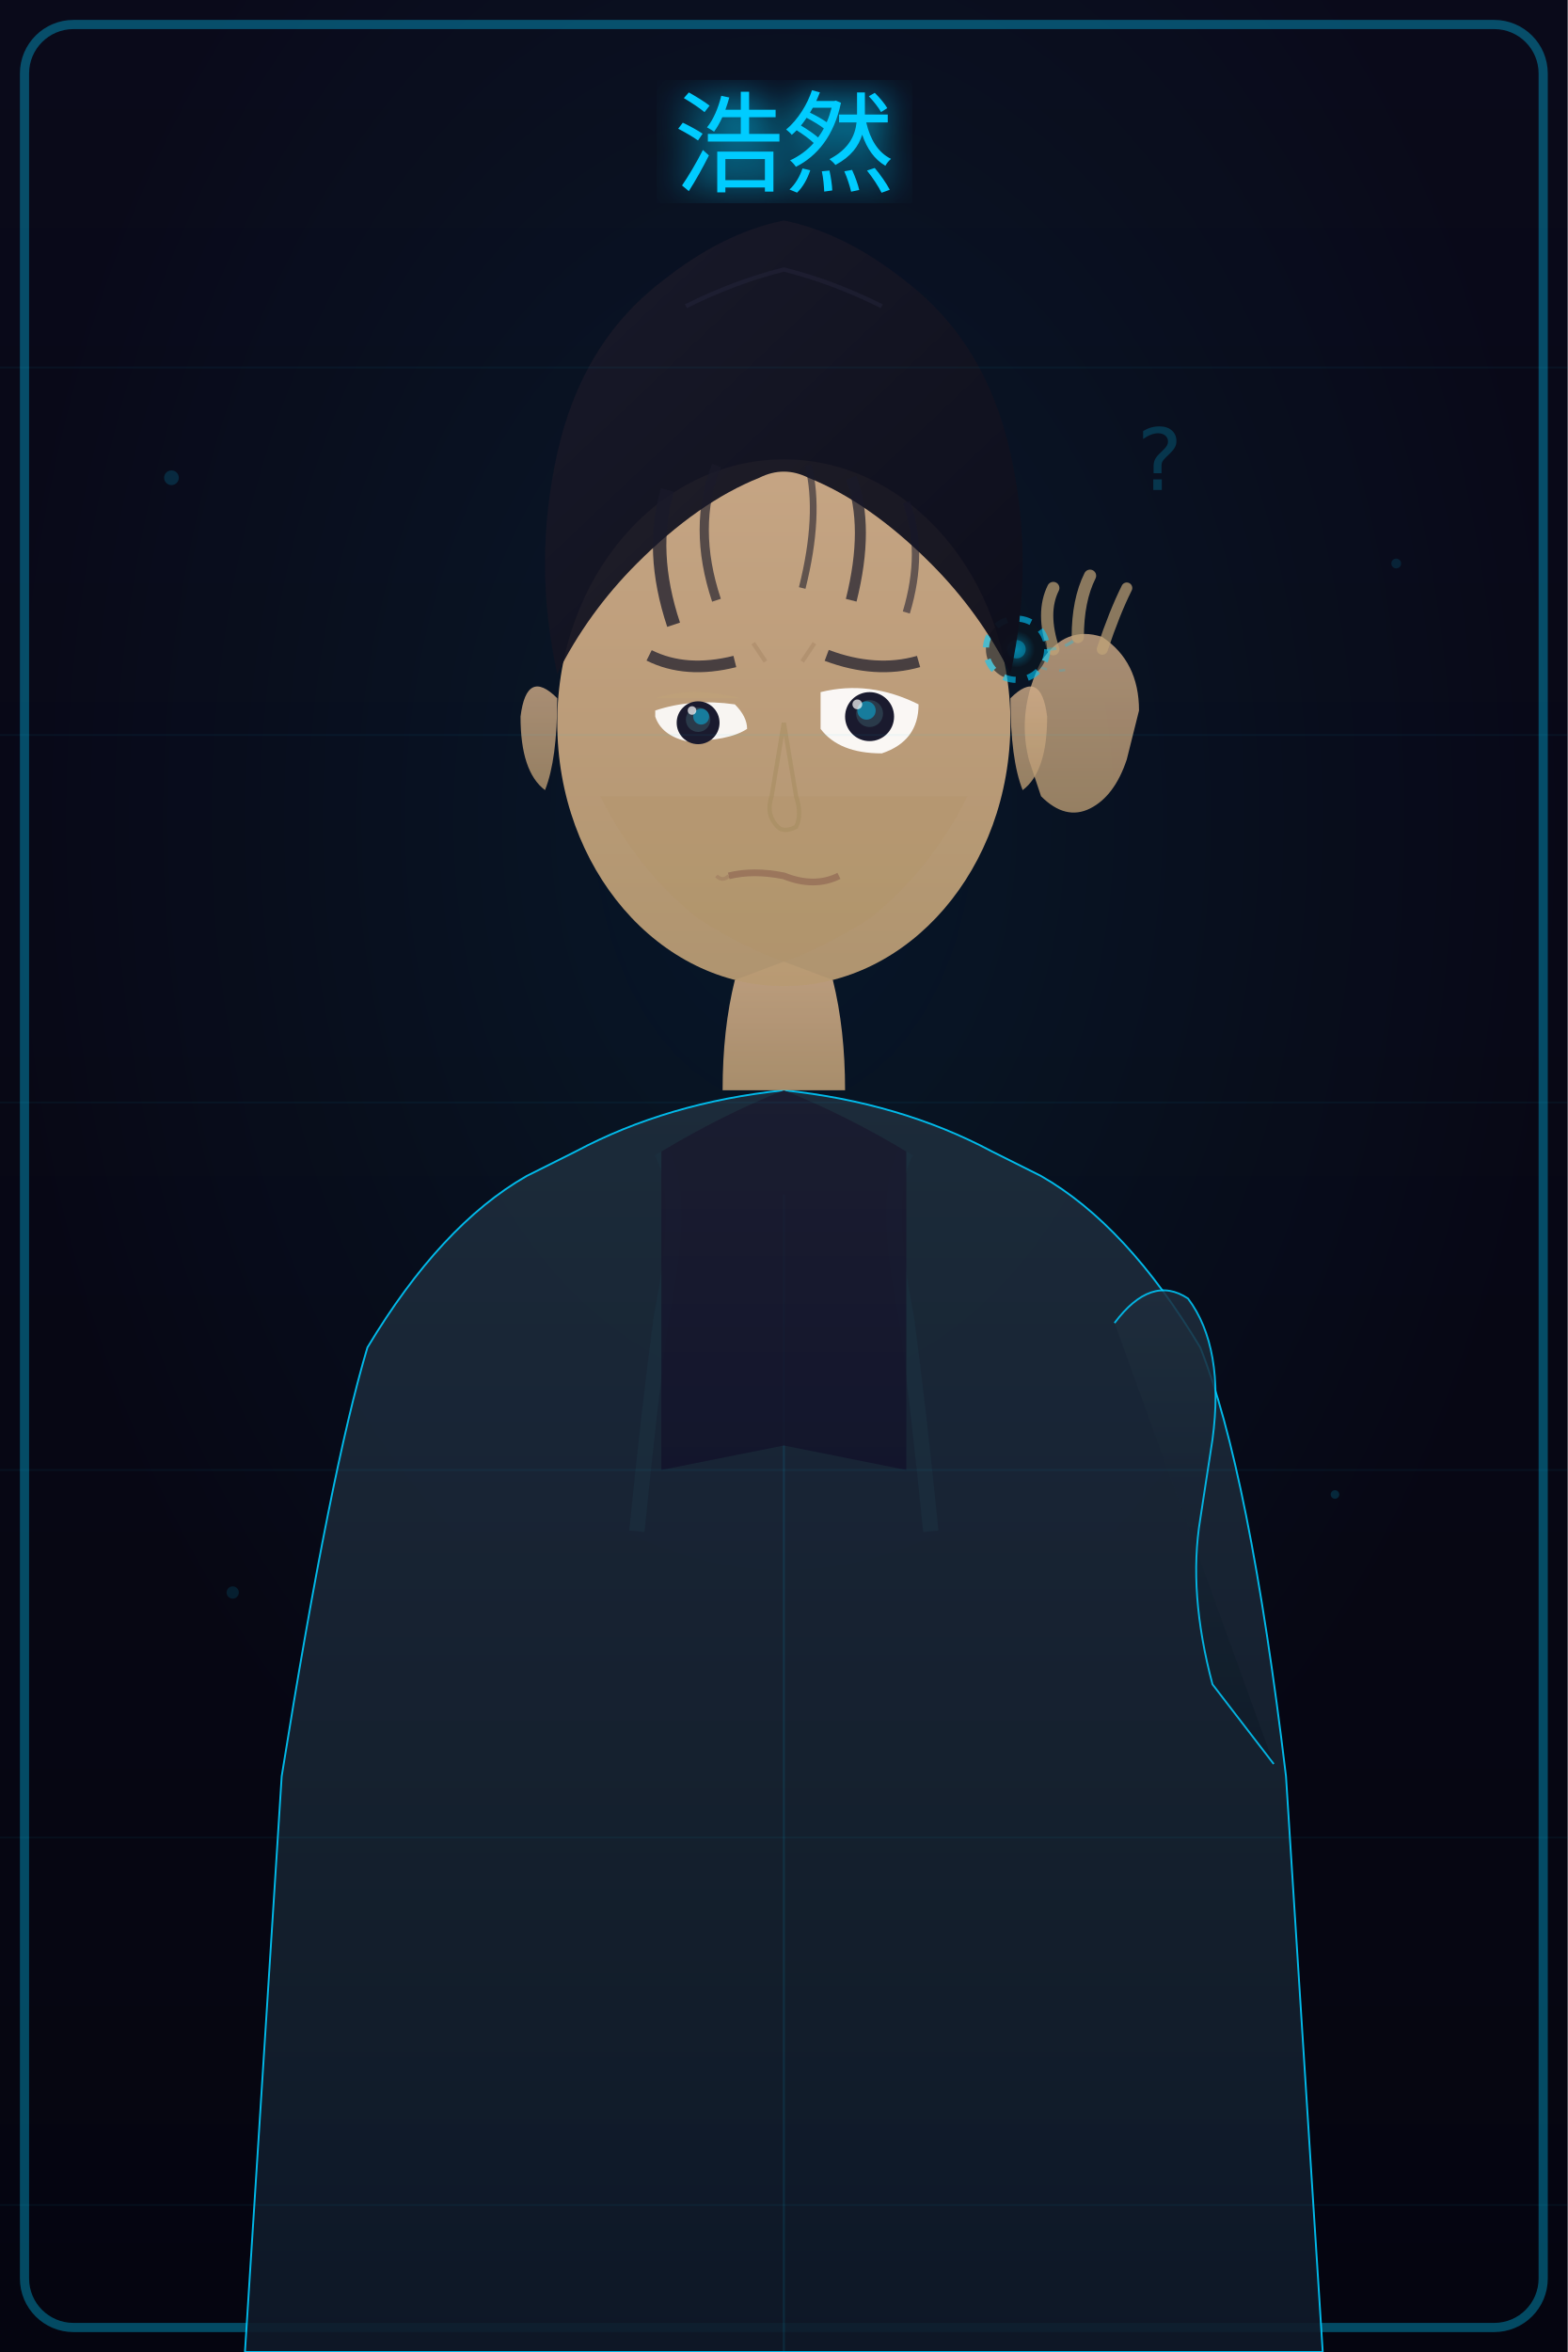
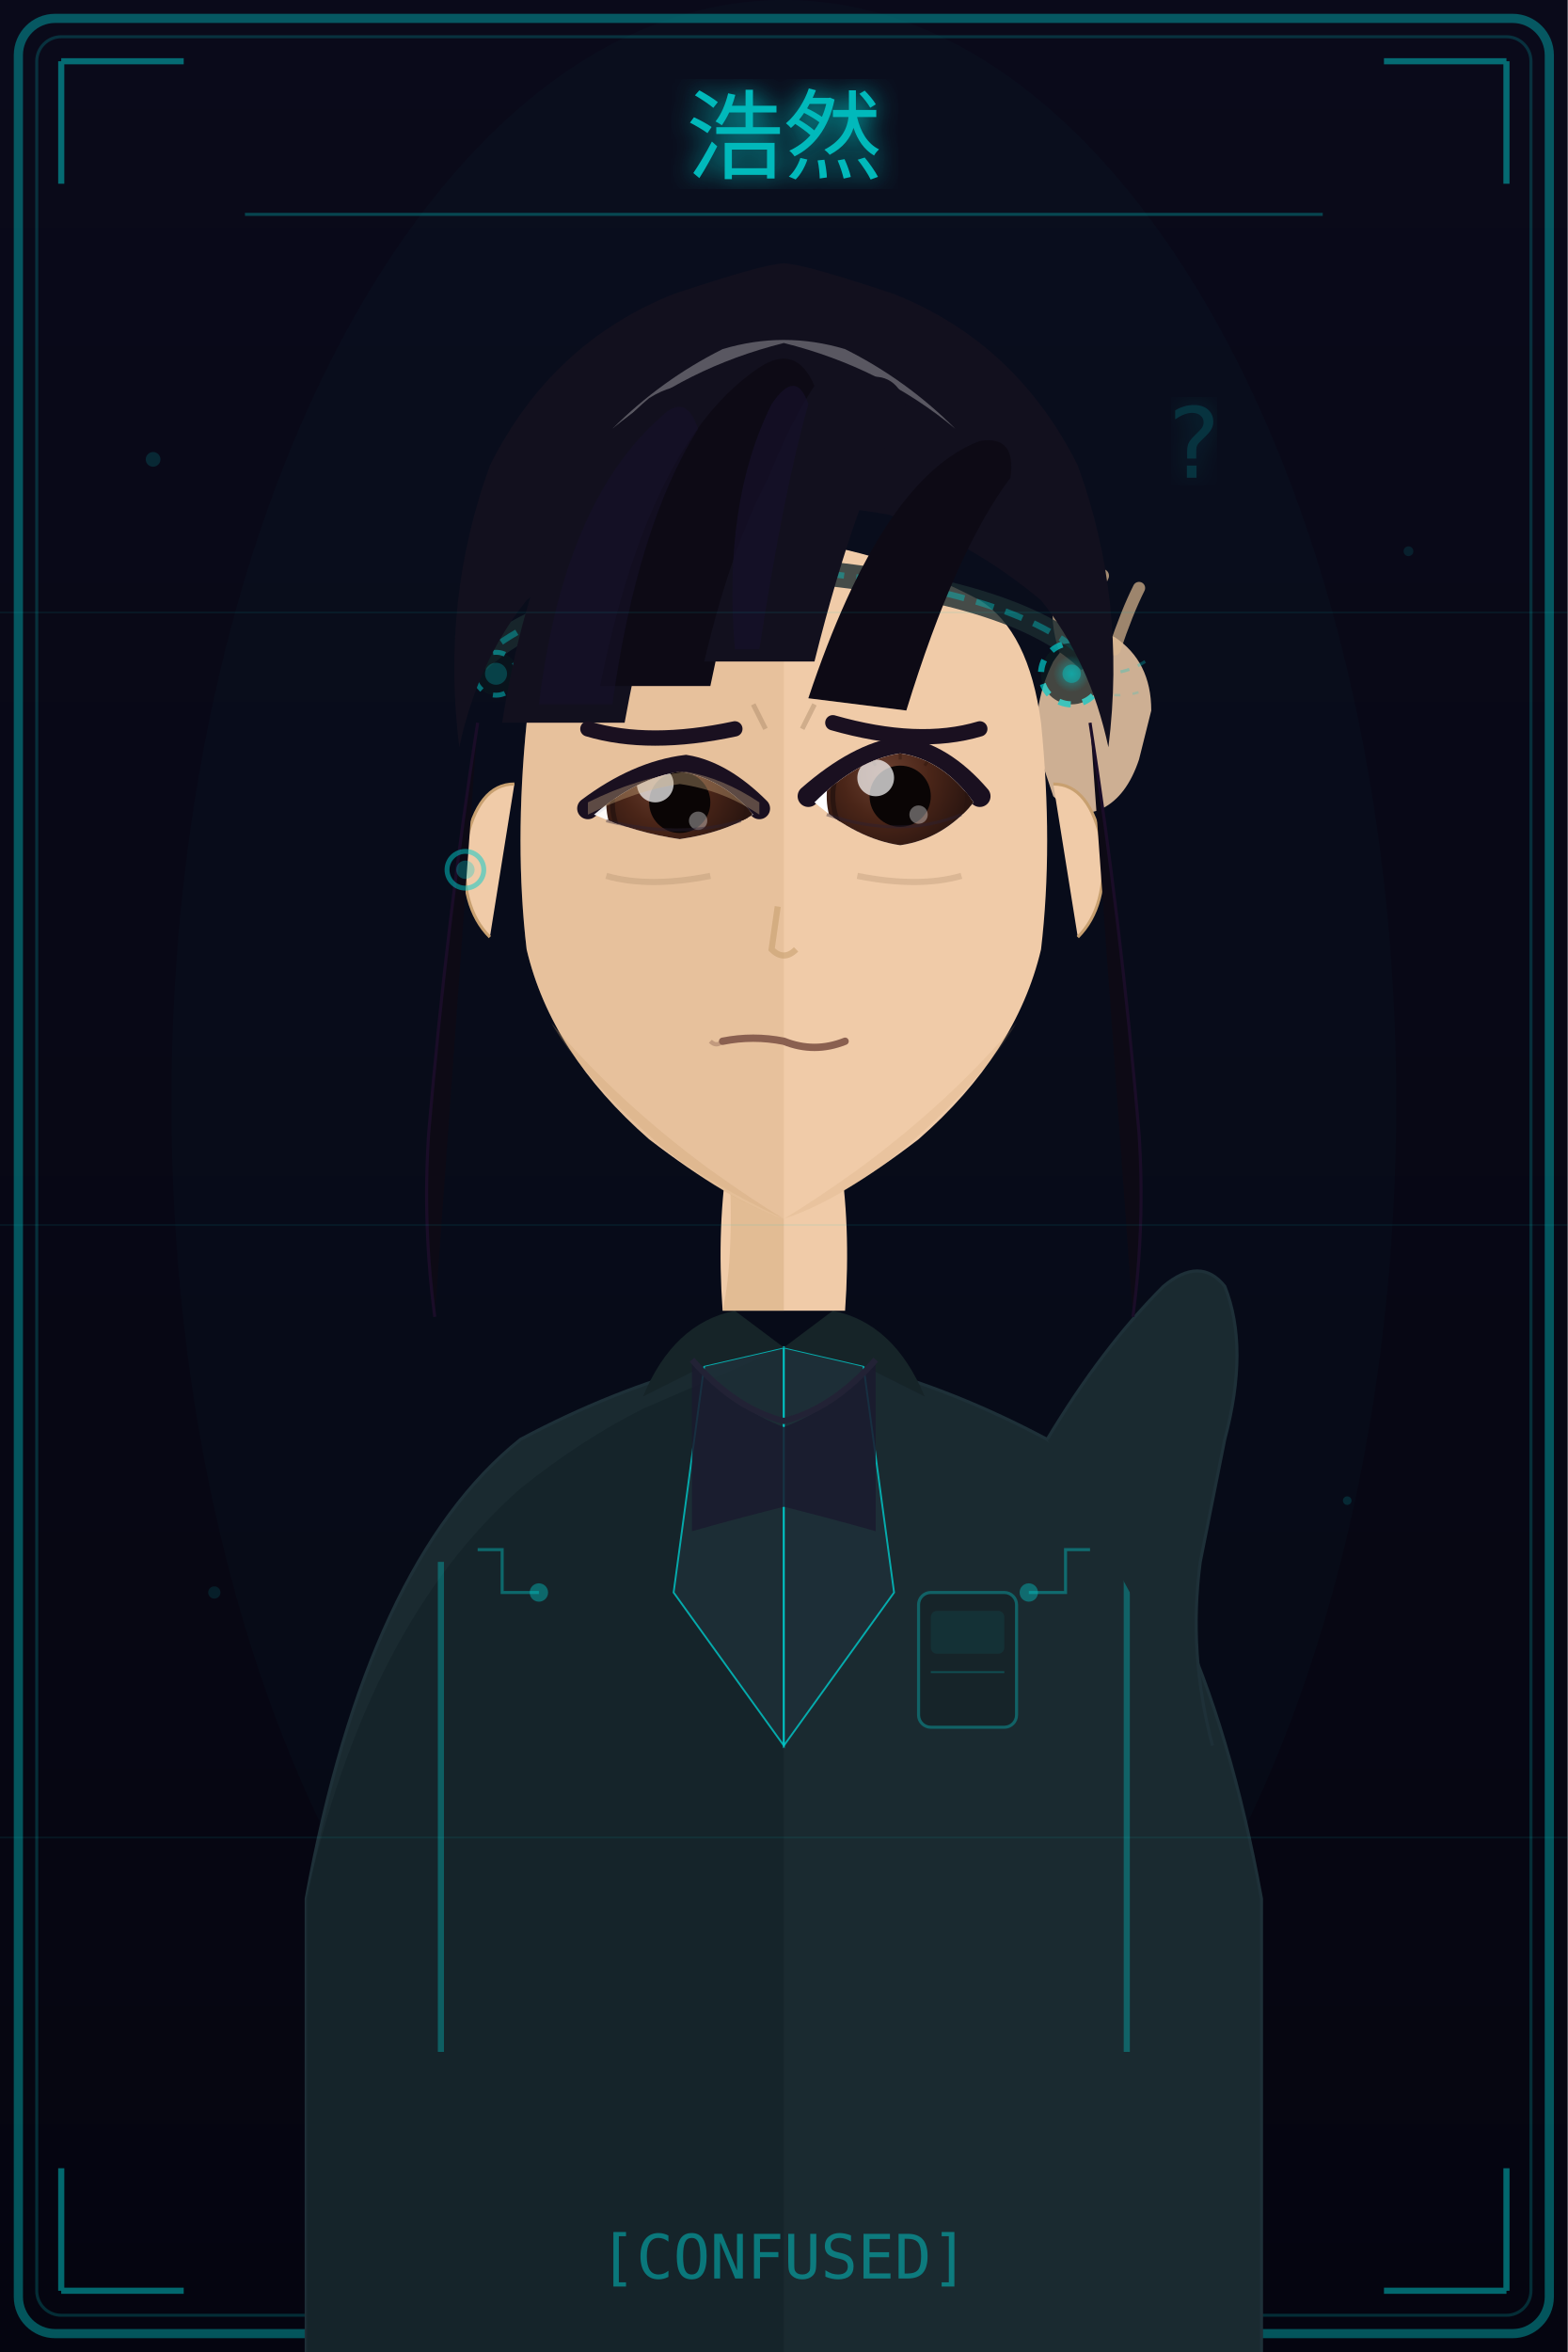
<svg xmlns="http://www.w3.org/2000/svg" width="256" height="384" viewBox="0 0 256 384">
  <defs>
-     <linearGradient id="hc_bg" x1="0" y1="0" x2="0" y2="1">
+     <linearGradient id="bgGrad" x1="0" y1="0" x2="0" y2="1">
      <stop offset="0%" stop-color="#0a0a1a" />
      <stop offset="100%" stop-color="#050510" />
    </linearGradient>
-     <linearGradient id="hc_skin" x1="0" y1="0" x2="0" y2="1">
-       <stop offset="0%" stop-color="#d0ac88" />
-       <stop offset="100%" stop-color="#b89a72" />
-     </linearGradient>
-     <linearGradient id="hc_shirt" x1="0" y1="0" x2="0" y2="1">
-       <stop offset="0%" stop-color="#1a1a2e" />
-       <stop offset="100%" stop-color="#12122a" />
-     </linearGradient>
-     <linearGradient id="hc_overshirt" x1="0" y1="0" x2="0" y2="1">
-       <stop offset="0%" stop-color="#1e2d3d" />
-       <stop offset="100%" stop-color="#0f1a28" />
-     </linearGradient>
-     <linearGradient id="hc_hair" x1="0" y1="0" x2="1" y2="1">
-       <stop offset="0%" stop-color="#1a1a2a" />
-       <stop offset="100%" stop-color="#0e0e1a" />
-     </linearGradient>
-     <radialGradient id="hc_glow" cx="0.5" cy="0.35" r="0.5">
-       <stop offset="0%" stop-color="#00ccff" stop-opacity="0.08" />
-       <stop offset="100%" stop-color="#00ccff" stop-opacity="0" />
+     <radialGradient id="irisGradL" cx="0.4" cy="0.35" r="0.6">
+       <stop offset="0%" stop-color="#6b4030" />
+       <stop offset="50%" stop-color="#4a2518" />
+       <stop offset="100%" stop-color="#2a1510" />
    </radialGradient>
-     <radialGradient id="hc_port_glow" cx="0.5" cy="0.5" r="0.5">
-       <stop offset="0%" stop-color="#00ccff" stop-opacity="0.4" />
-       <stop offset="100%" stop-color="#00ccff" stop-opacity="0" />
+     <radialGradient id="irisGradR" cx="0.4" cy="0.35" r="0.6">
+       <stop offset="0%" stop-color="#6b4030" />
+       <stop offset="50%" stop-color="#4a2518" />
+       <stop offset="100%" stop-color="#2a1510" />
    </radialGradient>
-     <filter id="hc_neon">
-       <feGaussianBlur stdDeviation="3" result="blur" />
+     <radialGradient id="portGlow" cx="0.5" cy="0.5" r="0.5">
+       <stop offset="0%" stop-color="#00cccc" stop-opacity="0.5" />
+       <stop offset="100%" stop-color="#00cccc" stop-opacity="0" />
+     </radialGradient>
+     <filter id="glow" x="-50%" y="-50%" width="200%" height="200%">
+       <feGaussianBlur stdDeviation="3" result="b" />
      <feMerge>
-         <feMergeNode in="blur" />
+         <feMergeNode in="b" />
        <feMergeNode in="SourceGraphic" />
      </feMerge>
    </filter>
-     <filter id="hc_soft">
+     <filter id="neonGlow">
      <feGaussianBlur stdDeviation="2" result="blur" />
      <feMerge>
        <feMergeNode in="blur" />
        <feMergeNode in="SourceGraphic" />
      </feMerge>
    </filter>
  </defs>
-   <rect width="256" height="384" fill="url(#hc_bg)" />
-   <rect width="256" height="384" fill="url(#hc_glow)" />
-   <rect x="4" y="4" width="248" height="376" rx="8" fill="none" stroke="#00ccff" stroke-width="1.5" opacity="0.35" />
-   <text x="128" y="30" font-family="monospace" font-size="18" fill="#00ccff" text-anchor="middle" filter="url(#hc_neon)">浩然</text>
-   <path d="M60,220 Q54,240 46,290 L40,384 H216 L210,290 Q204,240 196,220 Q184,200 170,192 L162,188 Q147,180 128,178 Q109,180 94,188 L86,192 Q72,200 60,220 Z" fill="url(#hc_overshirt)" stroke="#00ccff" stroke-width="0.3" opacity="0.9" />
-   <path d="M108,188 Q112,195 108,215 Q106,230 104,250" fill="none" stroke="#1a3040" stroke-width="2.5" opacity="0.6" />
-   <path d="M148,188 Q144,195 148,215 Q150,230 152,250" fill="none" stroke="#1a3040" stroke-width="2.5" opacity="0.6" />
-   <line x1="128" y1="195" x2="128" y2="384" stroke="#00ccff" stroke-width="0.35" opacity="0.1" />
-   <path d="M182,216 Q188,208 194,212 Q200,220 198,235 L196,248 Q194,260 198,275 L208,288" fill="url(#hc_overshirt)" stroke="#00ccff" stroke-width="0.3" opacity="0.85" />
-   <path d="M170,108 Q174,102 180,104 Q186,108 186,116 L184,124 Q182,130 178,132 Q174,134 170,130 L168,124 Q166,116 170,108 Z" fill="url(#hc_skin)" opacity="0.8" />
-   <path d="M172,106 Q170,100 172,96" fill="none" stroke="#c0a478" stroke-width="2" stroke-linecap="round" opacity="0.7" />
-   <path d="M176,104 Q176,98 178,94" fill="none" stroke="#c0a478" stroke-width="2" stroke-linecap="round" opacity="0.7" />
-   <path d="M180,106 Q182,100 184,96" fill="none" stroke="#c0a478" stroke-width="1.8" stroke-linecap="round" opacity="0.7" />
-   <path d="M108,188 Q118,182 128,178 Q138,182 148,188 L148,240 Q138,238 128,236 Q118,238 108,240 Z" fill="url(#hc_shirt)" opacity="0.82" />
-   <path d="M118,178 Q118,168 120,160 L128,157 L136,160 Q138,168 138,178" fill="url(#hc_skin)" opacity="0.9" />
-   <ellipse cx="128" cy="118" rx="37" ry="43" fill="url(#hc_skin)" opacity="0.95" />
-   <path d="M98,130 Q104,142 114,150 Q122,155 128,157 Q134,155 142,150 Q152,142 158,130" fill="#b09060" opacity="0.2" />
-   <path d="M91,114 Q86,109 85,117 Q85,126 89,129 Q91,124 91,114 Z" fill="url(#hc_skin)" opacity="0.8" />
-   <path d="M165,114 Q170,109 171,117 Q171,126 167,129 Q165,124 165,114 Z" fill="url(#hc_skin)" opacity="0.8" />
-   <circle cx="166" cy="106" r="5" fill="#0a1520" stroke="#00ccff" stroke-width="1" stroke-dasharray="2,2" opacity="0.6" />
-   <circle cx="166" cy="106" r="3" fill="url(#hc_port_glow)" />
-   <circle cx="166" cy="106" r="1.5" fill="#00ccff" opacity="0.35" />
-   <path d="M171,106 Q174,106 176,104" fill="none" stroke="#00ccff" stroke-width="0.5" stroke-dasharray="1.5,1.5" opacity="0.3" />
-   <path d="M170,109 Q173,110 175,109" fill="none" stroke="#00ccff" stroke-width="0.4" stroke-dasharray="1,2" opacity="0.2" />
-   <path d="M91,110 Q87,92 91,74 Q95,56 108,46 Q118,38 128,36 Q138,38 148,46 Q161,56 165,74 Q169,92 165,110 Q160,100 152,92 Q142,82 132,78 Q128,76 124,78 Q114,82 104,92 Q96,100 91,110 Z" fill="url(#hc_hair)" opacity="0.95" />
-   <path d="M109,80 Q106,90 110,102" fill="none" stroke="#1a1a2a" stroke-width="2.2" opacity="0.75" />
-   <path d="M117,76 Q113,86 117,98" fill="none" stroke="#1a1a2a" stroke-width="1.5" opacity="0.65" />
-   <path d="M139,78 Q142,86 139,98" fill="none" stroke="#1a1a2a" stroke-width="1.8" opacity="0.7" />
-   <path d="M148,82 Q151,90 148,100" fill="none" stroke="#16162a" stroke-width="1.2" opacity="0.55" />
-   <path d="M132,76 Q134,84 131,96" fill="none" stroke="#1a1a2a" stroke-width="1.1" opacity="0.58" />
-   <path d="M112,50 Q120,46 128,44 Q136,46 144,50" fill="none" stroke="#2a2a44" stroke-width="0.7" opacity="0.35" />
-   <path d="M107,116 Q113,114 120,115 Q122,117 122,119 Q119,121 112,121 Q108,120 107,117 Z" fill="#ffffff" opacity="0.9" />
-   <circle cx="114" cy="118" r="3.5" fill="#1a1a2e" />
-   <circle cx="114" cy="117.5" r="2" fill="#2a3a4a" />
-   <circle cx="114.5" cy="117" r="1.3" fill="#00ccff" opacity="0.45" />
-   <circle cx="113" cy="116" r="0.7" fill="#ffffff" opacity="0.7" />
-   <path d="M107,114 Q113,112 121,114" fill="#c0a478" opacity="0.4" />
-   <path d="M134,113 Q142,111 150,115 Q150,121 144,123 Q137,123 134,119 Z" fill="#ffffff" opacity="0.92" />
-   <circle cx="142" cy="117" r="4" fill="#1a1a2e" />
-   <circle cx="142" cy="116.5" r="2.2" fill="#2a3a4a" />
-   <circle cx="141.5" cy="116" r="1.5" fill="#00ccff" opacity="0.45" />
-   <circle cx="140" cy="115" r="0.8" fill="#ffffff" opacity="0.7" />
-   <path d="M106,107 Q112,110 120,108" fill="none" stroke="#1a1a2a" stroke-width="1.9" opacity="0.72" />
-   <path d="M135,107 Q143,110 150,108" fill="none" stroke="#1a1a2a" stroke-width="1.9" opacity="0.72" />
-   <path d="M123,105 L125,108" fill="none" stroke="#a08060" stroke-width="0.7" opacity="0.4" />
-   <path d="M133,105 L131,108" fill="none" stroke="#a08060" stroke-width="0.7" opacity="0.4" />
-   <path d="M128,118 Q127,124 126,130 Q125,133 127,135 Q128,136 130,135 Q131,133 130,130 Q129,124 128,118" fill="none" stroke="#a08858" stroke-width="0.7" opacity="0.42" />
-   <path d="M119,143 Q123,142 128,143 Q133,145 137,143" fill="none" stroke="#8a6050" stroke-width="1.1" opacity="0.6" />
-   <path d="M119,143 Q118,144 117,143" fill="none" stroke="#8a6050" stroke-width="0.6" opacity="0.3" />
-   <text x="185" y="80" font-family="monospace" font-size="14" fill="#00ccff" opacity="0.2">?</text>
-   <circle cx="28" cy="78" r="1.2" fill="#00ccff" opacity="0.16" />
-   <circle cx="228" cy="92" r="0.8" fill="#00ccff" opacity="0.12" />
-   <circle cx="38" cy="260" r="1" fill="#00ccff" opacity="0.12" />
-   <circle cx="218" cy="244" r="0.7" fill="#00ccff" opacity="0.16" />
-   <line x1="0" y1="60" x2="256" y2="60" stroke="#00ccff" stroke-width="0.3" opacity="0.05" />
-   <line x1="0" y1="120" x2="256" y2="120" stroke="#00ccff" stroke-width="0.3" opacity="0.05" />
-   <line x1="0" y1="180" x2="256" y2="180" stroke="#00ccff" stroke-width="0.3" opacity="0.05" />
-   <line x1="0" y1="240" x2="256" y2="240" stroke="#00ccff" stroke-width="0.3" opacity="0.05" />
-   <line x1="0" y1="300" x2="256" y2="300" stroke="#00ccff" stroke-width="0.3" opacity="0.05" />
-   <line x1="0" y1="360" x2="256" y2="360" stroke="#00ccff" stroke-width="0.3" opacity="0.05" />
+   <rect width="256" height="384" fill="url(#bgGrad)" />
+   <ellipse cx="128" cy="180" rx="100" ry="180" fill="#00cccc" opacity="0.02" />
+   <rect x="3" y="3" width="250" height="378" rx="6" fill="none" stroke="#00cccc" stroke-width="1.5" opacity="0.4" />
+   <rect x="6" y="6" width="244" height="372" rx="4" fill="none" stroke="#00cccc" stroke-width="0.5" opacity="0.2" />
+   <text x="128" y="28" font-family="monospace" font-size="16" fill="#00cccc" text-anchor="middle" filter="url(#neonGlow)" opacity="0.9">浩然</text>
+   <line x1="40" y1="35" x2="216" y2="35" stroke="#00cccc" stroke-width="0.5" opacity="0.3" />
+   <path d="M10,10 L30,10 M10,10 L10,30" fill="none" stroke="#00cccc" stroke-width="1" opacity="0.5" />
+   <path d="M246,10 L226,10 M246,10 L246,30" fill="none" stroke="#00cccc" stroke-width="1" opacity="0.5" />
+   <path d="M10,374 L30,374 M10,374 L10,354" fill="none" stroke="#00cccc" stroke-width="1" opacity="0.5" />
+   <path d="M246,374 L226,374 M246,374 L246,354" fill="none" stroke="#00cccc" stroke-width="1" opacity="0.5" />
+   <path d="M50,310 Q60,255 85,235 Q100,227 115,223 L128,220 L141,223 Q156,227 171,235 Q196,255 206,310 L206,390 L50,390 Z" fill="#1a2a30" stroke="#1e3038" stroke-width="0.5" />
+   <path d="M50,310 Q60,265 85,243 Q95,235 105,230 L128,220 L128,390 L50,390 Z" fill="#0f1e24" opacity="0.5" />
+   <path d="M115,223 L110,260 L128,285 L128,220 Z" fill="#1e3038" stroke="#00cccc" stroke-width="0.3" opacity="0.8" />
+   <path d="M141,223 L146,260 L128,285 L128,220 Z" fill="#1e3038" stroke="#00cccc" stroke-width="0.3" opacity="0.8" />
+   <path d="M105,228 Q110,216 120,214 L128,220 L115,223 Z" fill="#162428" />
+   <path d="M151,228 Q146,216 136,214 L128,220 L141,223 Z" fill="#162428" />
+   <line x1="72" y1="255" x2="72" y2="335" stroke="#00cccc" stroke-width="1" opacity="0.35" />
+   <line x1="184" y1="255" x2="184" y2="335" stroke="#00cccc" stroke-width="1" opacity="0.35" />
+   <path d="M78,253 L82,253 L82,260 L88,260" fill="none" stroke="#00cccc" stroke-width="0.5" opacity="0.4" />
+   <circle cx="88" cy="260" r="1.5" fill="#00cccc" opacity="0.4" />
+   <path d="M178,253 L174,253 L174,260 L168,260" fill="none" stroke="#00cccc" stroke-width="0.5" opacity="0.4" />
+   <circle cx="168" cy="260" r="1.5" fill="#00cccc" opacity="0.4" />
+   <path d="M171,235 Q180,220 190,210 Q196,205 200,210 Q204,220 200,235 L196,255 Q194,270 198,285" fill="#1a2a30" stroke="#1e3038" stroke-width="0.5" />
+   <path d="M172,108 Q176,102 182,104 Q188,108 188,116 L186,124 Q184,130 180,132 Q176,134 172,130 L170,124 Q168,116 172,108 Z" fill="#f0cba8" opacity="0.85" />
+   <path d="M174,106 Q172,100 174,96" fill="none" stroke="#dbb890" stroke-width="2.2" stroke-linecap="round" opacity="0.75" />
+   <path d="M178,104 Q178,98 180,94" fill="none" stroke="#dbb890" stroke-width="2.2" stroke-linecap="round" opacity="0.75" />
+   <path d="M182,106 Q184,100 186,96" fill="none" stroke="#dbb890" stroke-width="2" stroke-linecap="round" opacity="0.7" />
+   <path d="M113,222 Q120,230 128,233 Q136,230 143,222 L143,250 Q136,248 128,246 Q120,248 113,250 Z" fill="#1a1a2e" opacity="0.85" />
+   <path d="M113,222 Q120,230 128,232 Q136,230 143,222" fill="none" stroke="#222235" stroke-width="1" />
+   <path d="M118,214 Q117,200 119,188 L137,188 Q139,200 138,214" fill="#f0cba8" />
+   <path d="M118,214 Q120,205 119,188 L128,188 L128,214 Z" fill="#c8a070" opacity="0.35" />
+   <path d="M86,118 Q84,138 86,155 Q90,172 106,186 Q119,196 128,199 Q137,196 150,186 Q166,172 170,155 Q172,138 170,118 Q168,103 160,98 Q145,90 128,88 Q111,90 96,98 Q88,103 86,118 Z" fill="#f0cba8" />
+   <path d="M86,118 Q84,138 86,155 Q90,172 106,186 Q117,194 128,199 L128,88 Q111,90 96,98 Q88,103 86,118 Z" fill="#c8a070" opacity="0.22" />
+   <path d="M90,167 Q101,180 116,191 Q123,196 128,199 Q119,196 109,188 Q96,177 90,167 Z" fill="#c8a070" opacity="0.28" />
+   <path d="M166,167 Q155,180 140,191 Q133,196 128,199 Q137,196 147,188 Q160,177 166,167 Z" fill="#c8a070" opacity="0.18" />
+   <path d="M99,143 Q106,145 116,143" fill="none" stroke="#9a7a5a" stroke-width="1" opacity="0.25" />
+   <path d="M140,143 Q150,145 157,143" fill="none" stroke="#9a7a5a" stroke-width="1" opacity="0.25" />
+   <path d="M84,128 Q78,128 76,138 Q75,148 80,153" fill="#f0cba8" stroke="#c8a070" stroke-width="0.5" />
+   <path d="M172,128 Q178,128 180,138 Q181,148 176,153" fill="#f0cba8" stroke="#c8a070" stroke-width="0.5" />
+   <path d="M78,108 Q90,96 128,93 Q166,96 178,108" fill="none" stroke="#1a2a30" stroke-width="4" opacity="0.8" />
+   <path d="M78,108 Q90,96 128,93 Q166,96 178,108" fill="none" stroke="#00cccc" stroke-width="1" stroke-dasharray="3,2" opacity="0.4" />
+   <circle cx="175" cy="110" r="5" fill="#0a1a1e" stroke="#00cccc" stroke-width="1" stroke-dasharray="2,2" opacity="0.7" />
+   <circle cx="175" cy="110" r="3" fill="url(#portGlow)" />
+   <circle cx="175" cy="110" r="1.5" fill="#00cccc" opacity="0.4" />
+   <path d="M180,110 Q184,110 187,108" fill="none" stroke="#00cccc" stroke-width="0.5" stroke-dasharray="1.5,1.5" opacity="0.3" />
+   <path d="M179,113 Q183,114 186,113" fill="none" stroke="#00cccc" stroke-width="0.4" stroke-dasharray="1,2" opacity="0.2" />
+   <circle cx="81" cy="110" r="3.5" fill="#0a1a1e" stroke="#00cccc" stroke-width="0.8" stroke-dasharray="2,2" opacity="0.5" />
+   <circle cx="81" cy="110" r="1.8" fill="#00cccc" opacity="0.25" />
+   <path d="M75,122 Q72,98 80,76 Q90,56 110,48 Q125,43 128,43 Q131,43 146,48 Q166,56 176,76 Q184,98 181,122 Q178,108 170,98 Q158,88 145,84 Q128,81 111,84 Q98,88 86,98 Q78,108 75,122 Z" fill="#12101e" />
+   <path d="M100,70 Q112,60 128,56 Q144,60 156,70 Q148,62 138,57 Q128,54 118,57 Q108,62 100,70 Z" fill="white" opacity="0.3" />
+   <path d="M82,118 Q88,80 106,65 Q114,60 118,68 Q108,85 102,118 Z" fill="#12101e" />
+   <path d="M98,112 Q106,72 124,60 Q130,56 133,63 Q123,78 116,112 Z" fill="#0d0a15" />
+   <path d="M115,108 Q124,70 140,62 Q146,60 148,66 Q140,80 133,108 Z" fill="#12101e" />
+   <path d="M132,114 Q144,78 160,72 Q166,71 165,78 Q156,90 148,116 Z" fill="#0d0a15" />
+   <path d="M120,106 Q118,82 126,66 Q130,60 132,66 Q128,80 124,106 Z" fill="#15102a" opacity="0.7" />
+   <path d="M88,115 Q92,82 108,68 Q112,64 114,70 Q104,86 100,115 Z" fill="#15102a" opacity="0.55" />
+   <path d="M78,118 Q73,150 70,185 Q69,200 71,215" fill="#0d0a15" stroke="#1a0d28" stroke-width="0.5" />
+   <path d="M178,118 Q183,150 186,185 Q187,200 185,215" fill="#0d0a15" stroke="#1a0d28" stroke-width="0.5" />
+   <path d="M96,132 Q104,126 112,125 Q118,126 124,132" fill="none" stroke="#1a1020" stroke-width="3.5" stroke-linecap="round" />
+   <path d="M97,133 Q104,127 111,126 Q118,127 123,133 Q118,136 111,137 Q104,136 97,133 Z" fill="white" opacity="0.92" />
+   <clipPath id="eyeClipL">
+     <path d="M97,133 Q104,127 111,126 Q118,127 123,133 Q118,136 111,137 Q104,136 97,133 Z" />
+   </clipPath>
+   <circle cx="111" cy="131" r="12" fill="url(#irisGradL)" clip-path="url(#eyeClipL)" />
+   <circle cx="111" cy="131" r="11" fill="none" stroke="#2a1510" stroke-width="0.8" clip-path="url(#eyeClipL)" />
+   <line x1="111" y1="121" x2="111" y2="125" stroke="#1a0a05" stroke-width="0.5" opacity="0.3" clip-path="url(#eyeClipL)" />
+   <line x1="117" y1="123" x2="115" y2="126" stroke="#1a0a05" stroke-width="0.5" opacity="0.3" clip-path="url(#eyeClipL)" />
+   <line x1="105" y1="123" x2="107" y2="126" stroke="#1a0a05" stroke-width="0.5" opacity="0.3" clip-path="url(#eyeClipL)" />
+   <circle cx="111" cy="131" r="5" fill="#0a0505" clip-path="url(#eyeClipL)" />
+   <circle cx="107" cy="128" r="3" fill="white" opacity="0.7" clip-path="url(#eyeClipL)" />
+   <circle cx="114" cy="134" r="1.5" fill="white" opacity="0.35" clip-path="url(#eyeClipL)" />
+   <path d="M96,131 Q104,127 112,126 Q118,127 124,131 L124,133 Q118,129 111,128 Q104,129 96,133 Z" fill="#dbb888" opacity="0.35" />
+   <path d="M99,134 Q111,137 121,134" fill="none" stroke="#2a2035" stroke-width="0.5" opacity="0.4" />
+   <path d="M132,130 Q140,123 147,122 Q154,123 160,130" fill="none" stroke="#1a1020" stroke-width="3.5" stroke-linecap="round" />
+   <path d="M133,131 Q140,124 147,123 Q154,124 159,131 Q154,137 147,138 Q140,137 133,131 Z" fill="white" />
+   <clipPath id="eyeClipR">
+     <path d="M133,131 Q140,124 147,123 Q154,124 159,131 Q154,137 147,138 Q140,137 133,131 Z" />
+   </clipPath>
+   <circle cx="147" cy="130" r="12" fill="url(#irisGradR)" clip-path="url(#eyeClipR)" />
+   <circle cx="147" cy="130" r="11" fill="none" stroke="#2a1510" stroke-width="0.8" clip-path="url(#eyeClipR)" />
+   <line x1="147" y1="120" x2="147" y2="124" stroke="#1a0a05" stroke-width="0.5" opacity="0.3" clip-path="url(#eyeClipR)" />
+   <line x1="153" y1="122" x2="151" y2="125" stroke="#1a0a05" stroke-width="0.5" opacity="0.3" clip-path="url(#eyeClipR)" />
+   <line x1="141" y1="122" x2="143" y2="125" stroke="#1a0a05" stroke-width="0.5" opacity="0.3" clip-path="url(#eyeClipR)" />
+   <circle cx="147" cy="130" r="5" fill="#0a0505" clip-path="url(#eyeClipR)" />
+   <circle cx="143" cy="127" r="3" fill="white" opacity="0.7" clip-path="url(#eyeClipR)" />
+   <circle cx="150" cy="133" r="1.5" fill="white" opacity="0.35" clip-path="url(#eyeClipR)" />
+   <path d="M135,133 Q147,137 157,133" fill="none" stroke="#2a2035" stroke-width="0.5" opacity="0.4" />
+   <path d="M96,119 Q106,122 120,119" fill="none" stroke="#1a1020" stroke-width="2.5" stroke-linecap="round" />
+   <path d="M136,118 Q150,122 160,119" fill="none" stroke="#1a1020" stroke-width="2.5" stroke-linecap="round" />
+   <path d="M123,115 L125,119" fill="none" stroke="#a08060" stroke-width="0.8" opacity="0.4" />
+   <path d="M133,115 L131,119" fill="none" stroke="#a08060" stroke-width="0.8" opacity="0.4" />
+   <path d="M127,148 L126,155 Q128,157 130,155" fill="none" stroke="#c8a070" stroke-width="1" opacity="0.6" />
+   <path d="M118,170 Q123,169 128,170 Q133,172 138,170" fill="none" stroke="#8a6050" stroke-width="1.2" stroke-linecap="round" />
+   <path d="M118,170 Q117,171 116,170" fill="none" stroke="#8a6050" stroke-width="0.7" opacity="0.4" />
+   <text x="190" y="78" font-family="monospace" font-size="16" fill="#00cccc" opacity="0.2" filter="url(#neonGlow)">?</text>
+   <circle cx="76" cy="142" r="3" fill="none" stroke="#00cccc" stroke-width="0.8" opacity="0.5" />
+   <circle cx="76" cy="142" r="1.5" fill="#00cccc" opacity="0.3" />
+   <rect x="150" y="260" width="16" height="22" rx="2" fill="#0d1a1e" stroke="#00cccc" stroke-width="0.5" opacity="0.35" />
+   <rect x="152" y="263" width="12" height="7" rx="1" fill="#00cccc" opacity="0.08" />
+   <line x1="152" y1="273" x2="164" y2="273" stroke="#00cccc" stroke-width="0.3" opacity="0.25" />
+   <line x1="0" y1="100" x2="256" y2="100" stroke="#00cccc" stroke-width="0.3" opacity="0.08" />
+   <line x1="0" y1="200" x2="256" y2="200" stroke="#00cccc" stroke-width="0.3" opacity="0.08" />
+   <line x1="0" y1="300" x2="256" y2="300" stroke="#00cccc" stroke-width="0.3" opacity="0.08" />
+   <circle cx="25" cy="75" r="1.2" fill="#00cccc" opacity="0.16" />
+   <circle cx="230" cy="90" r="0.8" fill="#00cccc" opacity="0.12" />
+   <circle cx="35" cy="260" r="1" fill="#00cccc" opacity="0.12" />
+   <circle cx="220" cy="245" r="0.7" fill="#00cccc" opacity="0.16" />
+   <text x="128" y="372" font-family="monospace" font-size="10" fill="#00cccc" text-anchor="middle" opacity="0.5">[CONFUSED]</text>
</svg>
